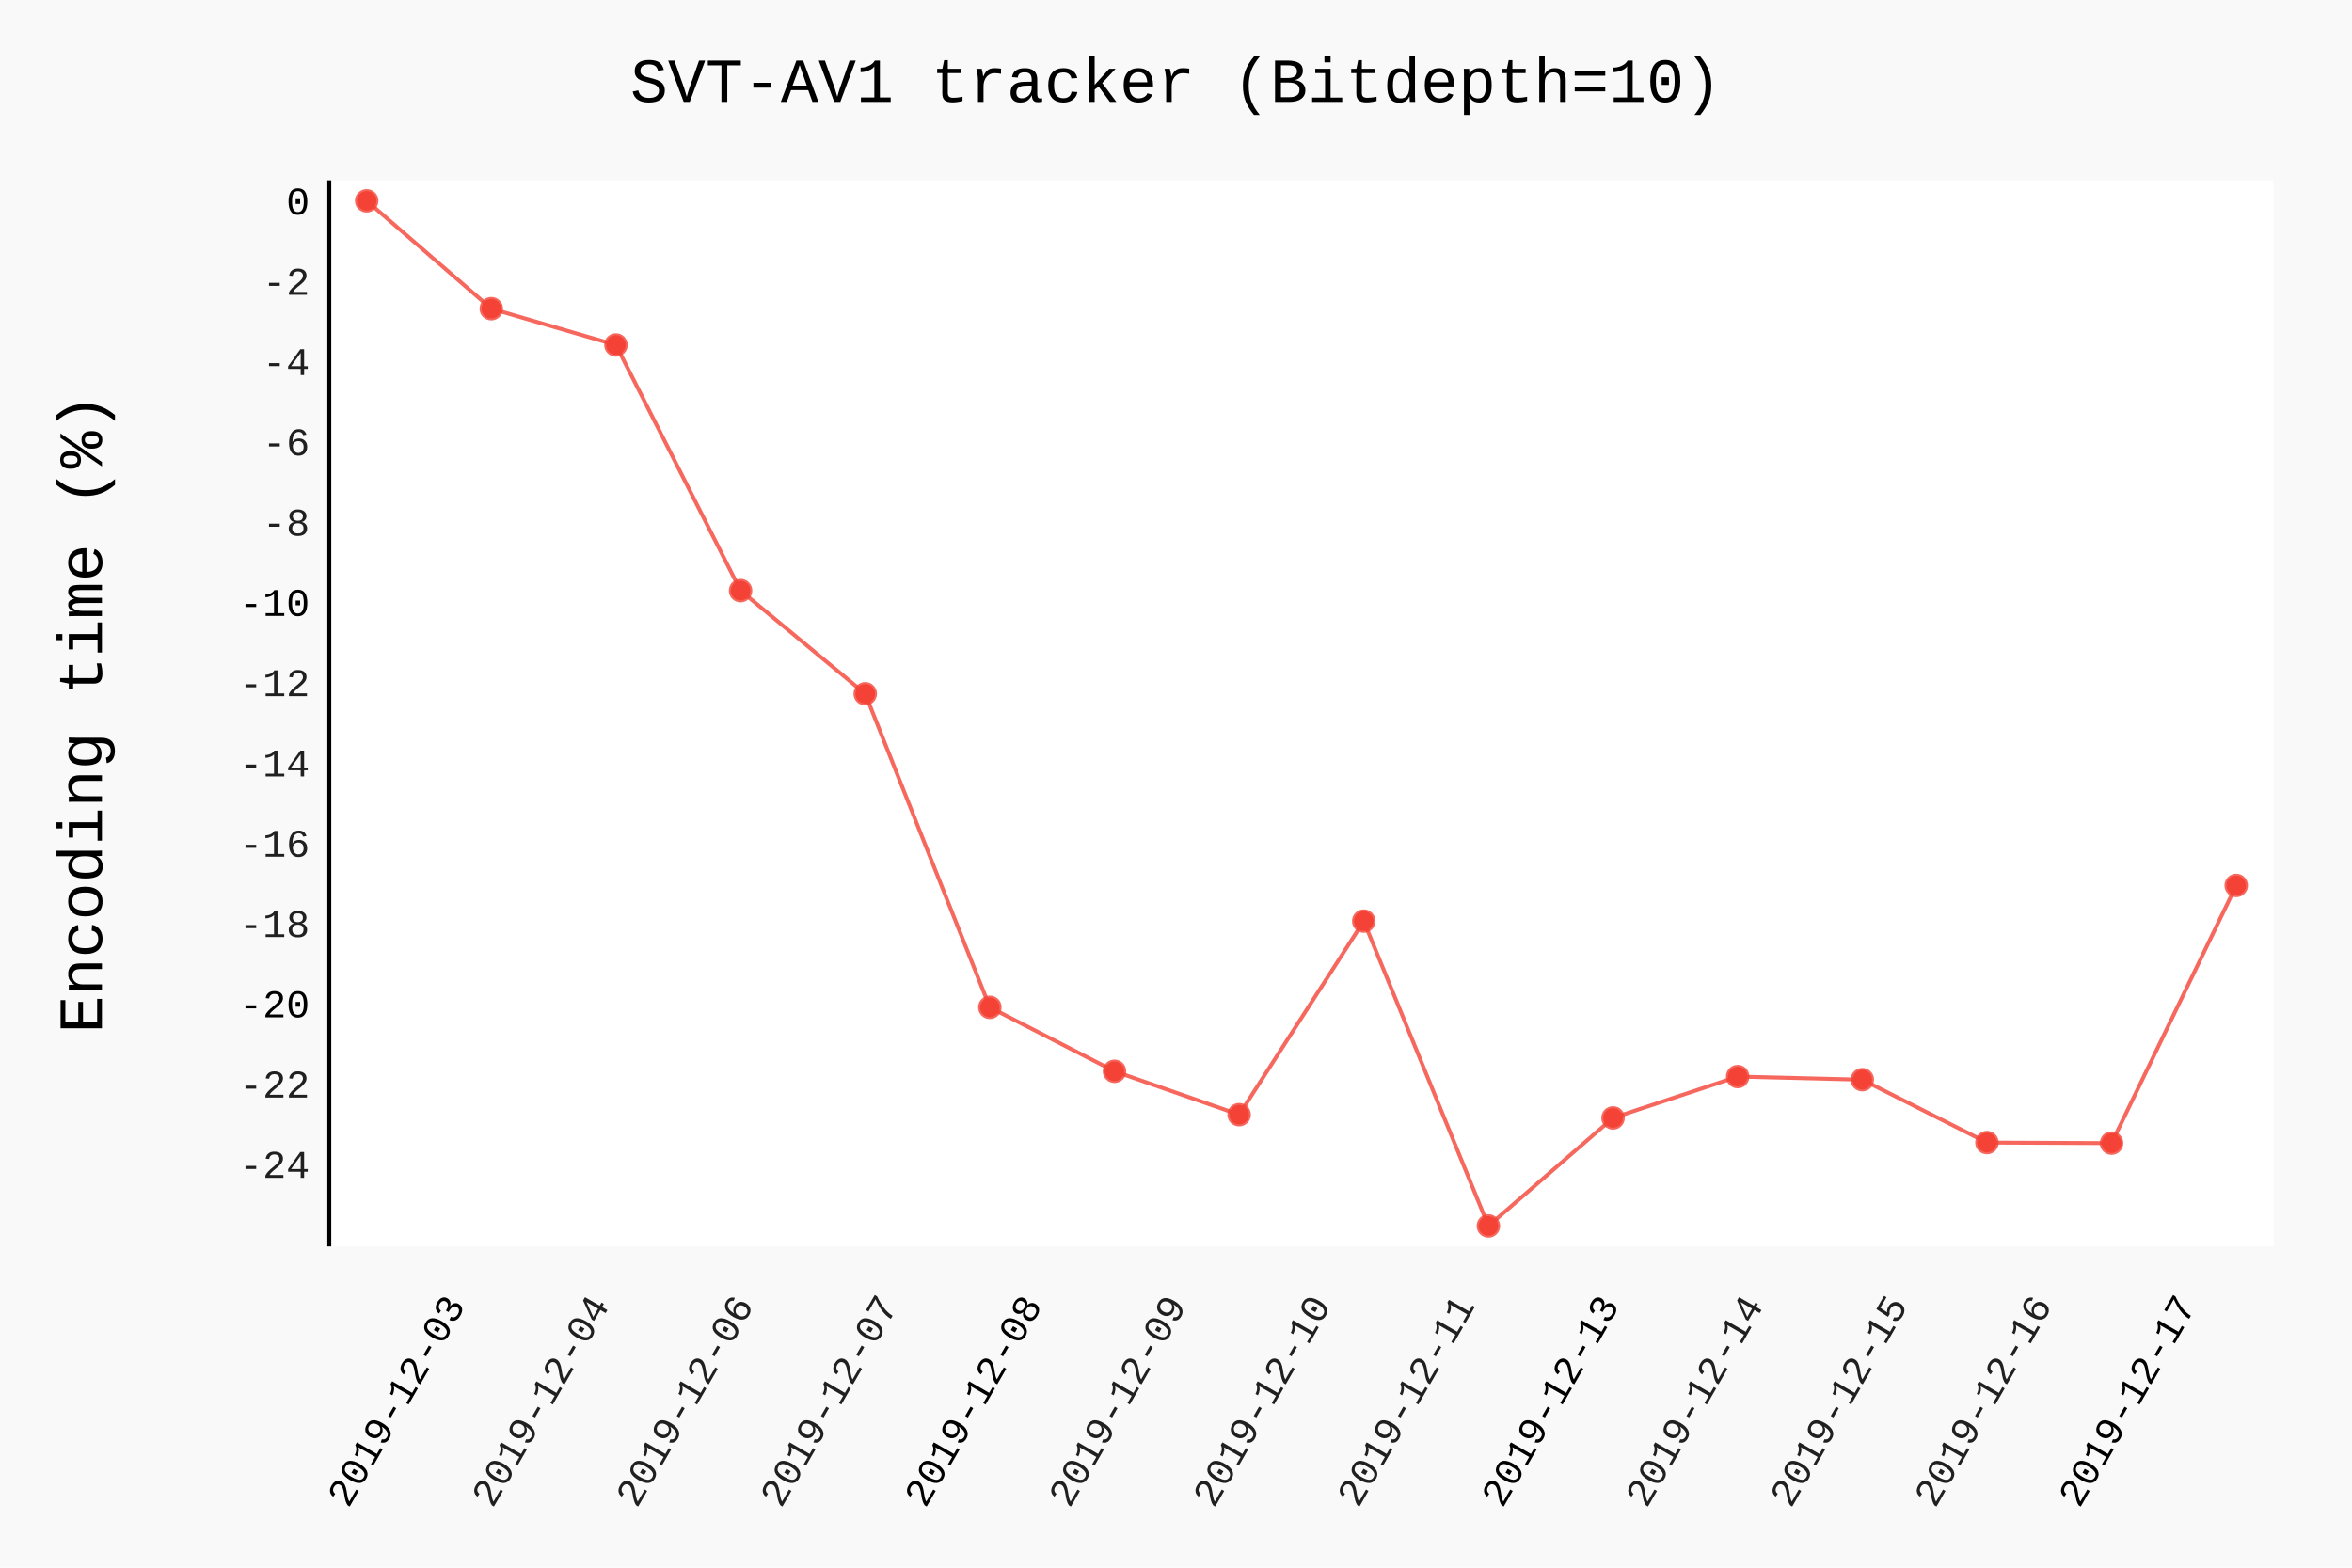
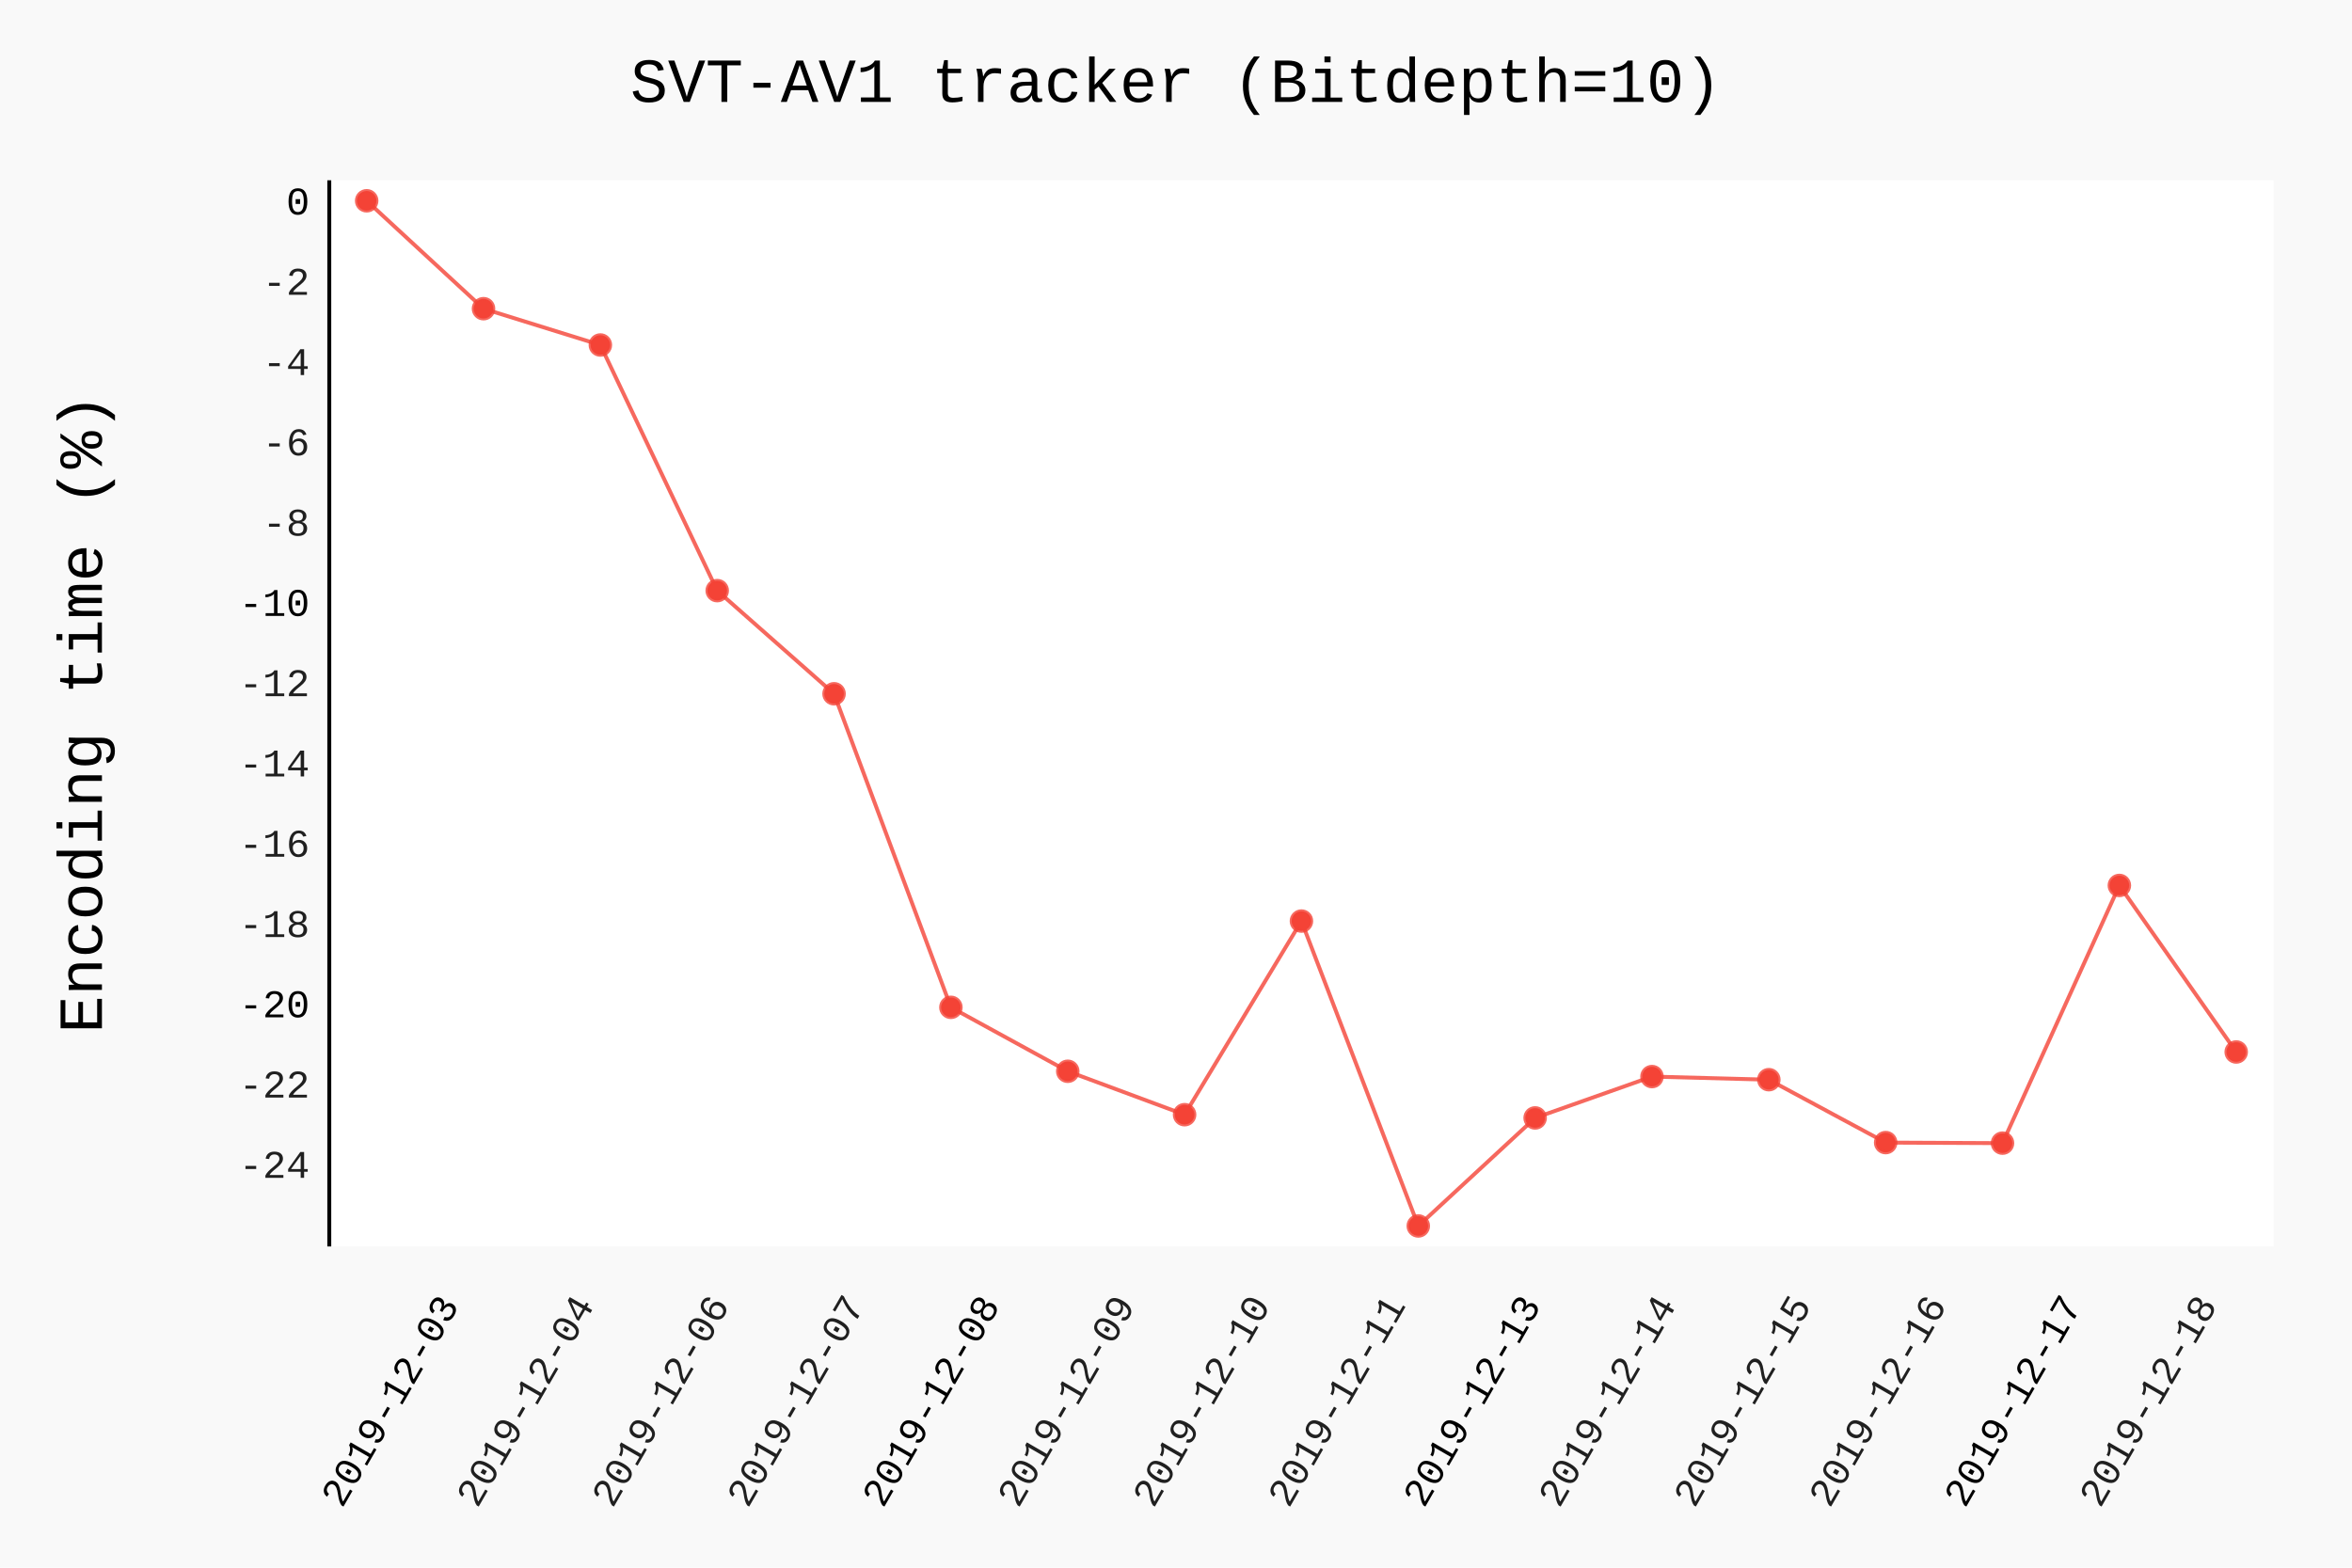
- <svg xmlns="http://www.w3.org/2000/svg" class="pygal-chart" id="chart-25913760-a0b7-4a7f-bdf2-d1f7fc433452" viewBox="0 0 600 400">
+ <svg xmlns="http://www.w3.org/2000/svg" class="pygal-chart" id="chart-12cc9717-2812-47a3-beb8-0723f746c454" viewBox="0 0 600 400">
  <defs>
-     <style type="text/css">#chart-25913760-a0b7-4a7f-bdf2-d1f7fc433452{-webkit-user-select:none;-webkit-font-smoothing:antialiased;font-family:Consolas,"Liberation Mono",Menlo,Courier,monospace}#chart-25913760-a0b7-4a7f-bdf2-d1f7fc433452 .title{font-family:Consolas,"Liberation Mono",Menlo,Courier,monospace;font-size:16px}#chart-25913760-a0b7-4a7f-bdf2-d1f7fc433452 .legends .legend text{font-family:Consolas,"Liberation Mono",Menlo,Courier,monospace;font-size:14px}#chart-25913760-a0b7-4a7f-bdf2-d1f7fc433452 .axis text{font-family:Consolas,"Liberation Mono",Menlo,Courier,monospace;font-size:10px}#chart-25913760-a0b7-4a7f-bdf2-d1f7fc433452 .axis text.major{font-family:Consolas,"Liberation Mono",Menlo,Courier,monospace;font-size:10px}#chart-25913760-a0b7-4a7f-bdf2-d1f7fc433452 .text-overlay text.value{font-family:Consolas,"Liberation Mono",Menlo,Courier,monospace;font-size:16px}#chart-25913760-a0b7-4a7f-bdf2-d1f7fc433452 .text-overlay text.label{font-family:Consolas,"Liberation Mono",Menlo,Courier,monospace;font-size:10px}#chart-25913760-a0b7-4a7f-bdf2-d1f7fc433452 .tooltip{font-family:Consolas,"Liberation Mono",Menlo,Courier,monospace;font-size:14px}#chart-25913760-a0b7-4a7f-bdf2-d1f7fc433452 text.no_data{font-family:Consolas,"Liberation Mono",Menlo,Courier,monospace;font-size:64px}
- #chart-25913760-a0b7-4a7f-bdf2-d1f7fc433452{background-color:rgba(249,249,249,1)}#chart-25913760-a0b7-4a7f-bdf2-d1f7fc433452 path,#chart-25913760-a0b7-4a7f-bdf2-d1f7fc433452 line,#chart-25913760-a0b7-4a7f-bdf2-d1f7fc433452 rect,#chart-25913760-a0b7-4a7f-bdf2-d1f7fc433452 circle{-webkit-transition:150ms;-moz-transition:150ms;transition:150ms}#chart-25913760-a0b7-4a7f-bdf2-d1f7fc433452 .graph &gt; .background{fill:rgba(249,249,249,1)}#chart-25913760-a0b7-4a7f-bdf2-d1f7fc433452 .plot &gt; .background{fill:rgba(255,255,255,1)}#chart-25913760-a0b7-4a7f-bdf2-d1f7fc433452 .graph{fill:rgba(0,0,0,.87)}#chart-25913760-a0b7-4a7f-bdf2-d1f7fc433452 text.no_data{fill:rgba(0,0,0,1)}#chart-25913760-a0b7-4a7f-bdf2-d1f7fc433452 .title{fill:rgba(0,0,0,1)}#chart-25913760-a0b7-4a7f-bdf2-d1f7fc433452 .legends .legend text{fill:rgba(0,0,0,.87)}#chart-25913760-a0b7-4a7f-bdf2-d1f7fc433452 .legends .legend:hover text{fill:rgba(0,0,0,1)}#chart-25913760-a0b7-4a7f-bdf2-d1f7fc433452 .axis .line{stroke:rgba(0,0,0,1)}#chart-25913760-a0b7-4a7f-bdf2-d1f7fc433452 .axis .guide.line{stroke:rgba(0,0,0,.54)}#chart-25913760-a0b7-4a7f-bdf2-d1f7fc433452 .axis .major.line{stroke:rgba(0,0,0,.87)}#chart-25913760-a0b7-4a7f-bdf2-d1f7fc433452 .axis text.major{fill:rgba(0,0,0,1)}#chart-25913760-a0b7-4a7f-bdf2-d1f7fc433452 .axis.y .guides:hover .guide.line,#chart-25913760-a0b7-4a7f-bdf2-d1f7fc433452 .line-graph .axis.x .guides:hover .guide.line,#chart-25913760-a0b7-4a7f-bdf2-d1f7fc433452 .stackedline-graph .axis.x .guides:hover .guide.line,#chart-25913760-a0b7-4a7f-bdf2-d1f7fc433452 .xy-graph .axis.x .guides:hover .guide.line{stroke:rgba(0,0,0,1)}#chart-25913760-a0b7-4a7f-bdf2-d1f7fc433452 .axis .guides:hover text{fill:rgba(0,0,0,1)}#chart-25913760-a0b7-4a7f-bdf2-d1f7fc433452 .reactive{fill-opacity:.7;stroke-opacity:.8}#chart-25913760-a0b7-4a7f-bdf2-d1f7fc433452 .ci{stroke:rgba(0,0,0,.87)}#chart-25913760-a0b7-4a7f-bdf2-d1f7fc433452 .reactive.active,#chart-25913760-a0b7-4a7f-bdf2-d1f7fc433452 .active .reactive{fill-opacity:.8;stroke-opacity:.9;stroke-width:4}#chart-25913760-a0b7-4a7f-bdf2-d1f7fc433452 .ci .reactive.active{stroke-width:1.5}#chart-25913760-a0b7-4a7f-bdf2-d1f7fc433452 .series text{fill:rgba(0,0,0,1)}#chart-25913760-a0b7-4a7f-bdf2-d1f7fc433452 .tooltip rect{fill:rgba(255,255,255,1);stroke:rgba(0,0,0,1);-webkit-transition:opacity 150ms;-moz-transition:opacity 150ms;transition:opacity 150ms}#chart-25913760-a0b7-4a7f-bdf2-d1f7fc433452 .tooltip .label{fill:rgba(0,0,0,.87)}#chart-25913760-a0b7-4a7f-bdf2-d1f7fc433452 .tooltip .label{fill:rgba(0,0,0,.87)}#chart-25913760-a0b7-4a7f-bdf2-d1f7fc433452 .tooltip .legend{font-size:.8em;fill:rgba(0,0,0,.54)}#chart-25913760-a0b7-4a7f-bdf2-d1f7fc433452 .tooltip .x_label{font-size:.6em;fill:rgba(0,0,0,1)}#chart-25913760-a0b7-4a7f-bdf2-d1f7fc433452 .tooltip .xlink{font-size:.5em;text-decoration:underline}#chart-25913760-a0b7-4a7f-bdf2-d1f7fc433452 .tooltip .value{font-size:1.5em}#chart-25913760-a0b7-4a7f-bdf2-d1f7fc433452 .bound{font-size:.5em}#chart-25913760-a0b7-4a7f-bdf2-d1f7fc433452 .max-value{font-size:.75em;fill:rgba(0,0,0,.54)}#chart-25913760-a0b7-4a7f-bdf2-d1f7fc433452 .map-element{fill:rgba(255,255,255,1);stroke:rgba(0,0,0,.54) !important}#chart-25913760-a0b7-4a7f-bdf2-d1f7fc433452 .map-element .reactive{fill-opacity:inherit;stroke-opacity:inherit}#chart-25913760-a0b7-4a7f-bdf2-d1f7fc433452 .color-0,#chart-25913760-a0b7-4a7f-bdf2-d1f7fc433452 .color-0 a:visited{stroke:#F44336;fill:#F44336}#chart-25913760-a0b7-4a7f-bdf2-d1f7fc433452 .text-overlay .color-0 text{fill:black}
- #chart-25913760-a0b7-4a7f-bdf2-d1f7fc433452 text.no_data{text-anchor:middle}#chart-25913760-a0b7-4a7f-bdf2-d1f7fc433452 .guide.line{fill:none}#chart-25913760-a0b7-4a7f-bdf2-d1f7fc433452 .centered{text-anchor:middle}#chart-25913760-a0b7-4a7f-bdf2-d1f7fc433452 .title{text-anchor:middle}#chart-25913760-a0b7-4a7f-bdf2-d1f7fc433452 .legends .legend text{fill-opacity:1}#chart-25913760-a0b7-4a7f-bdf2-d1f7fc433452 .axis.x text{text-anchor:middle}#chart-25913760-a0b7-4a7f-bdf2-d1f7fc433452 .axis.x:not(.web) text[transform]{text-anchor:start}#chart-25913760-a0b7-4a7f-bdf2-d1f7fc433452 .axis.x:not(.web) text[transform].backwards{text-anchor:end}#chart-25913760-a0b7-4a7f-bdf2-d1f7fc433452 .axis.y text{text-anchor:end}#chart-25913760-a0b7-4a7f-bdf2-d1f7fc433452 .axis.y text[transform].backwards{text-anchor:start}#chart-25913760-a0b7-4a7f-bdf2-d1f7fc433452 .axis.y2 text{text-anchor:start}#chart-25913760-a0b7-4a7f-bdf2-d1f7fc433452 .axis.y2 text[transform].backwards{text-anchor:end}#chart-25913760-a0b7-4a7f-bdf2-d1f7fc433452 .axis .guide.line{stroke-dasharray:4,4}#chart-25913760-a0b7-4a7f-bdf2-d1f7fc433452 .axis .major.guide.line{stroke-dasharray:6,6}#chart-25913760-a0b7-4a7f-bdf2-d1f7fc433452 .horizontal .axis.y .guide.line,#chart-25913760-a0b7-4a7f-bdf2-d1f7fc433452 .horizontal .axis.y2 .guide.line,#chart-25913760-a0b7-4a7f-bdf2-d1f7fc433452 .vertical .axis.x .guide.line{opacity:0}#chart-25913760-a0b7-4a7f-bdf2-d1f7fc433452 .horizontal .axis.always_show .guide.line,#chart-25913760-a0b7-4a7f-bdf2-d1f7fc433452 .vertical .axis.always_show .guide.line{opacity:1 !important}#chart-25913760-a0b7-4a7f-bdf2-d1f7fc433452 .axis.y .guides:hover .guide.line,#chart-25913760-a0b7-4a7f-bdf2-d1f7fc433452 .axis.y2 .guides:hover .guide.line,#chart-25913760-a0b7-4a7f-bdf2-d1f7fc433452 .axis.x .guides:hover .guide.line{opacity:1}#chart-25913760-a0b7-4a7f-bdf2-d1f7fc433452 .axis .guides:hover text{opacity:1}#chart-25913760-a0b7-4a7f-bdf2-d1f7fc433452 .nofill{fill:none}#chart-25913760-a0b7-4a7f-bdf2-d1f7fc433452 .subtle-fill{fill-opacity:.2}#chart-25913760-a0b7-4a7f-bdf2-d1f7fc433452 .dot{stroke-width:1px;fill-opacity:1}#chart-25913760-a0b7-4a7f-bdf2-d1f7fc433452 .dot.active{stroke-width:5px}#chart-25913760-a0b7-4a7f-bdf2-d1f7fc433452 .dot.negative{fill:transparent}#chart-25913760-a0b7-4a7f-bdf2-d1f7fc433452 text,#chart-25913760-a0b7-4a7f-bdf2-d1f7fc433452 tspan{stroke:none !important}#chart-25913760-a0b7-4a7f-bdf2-d1f7fc433452 .series text.active{opacity:1}#chart-25913760-a0b7-4a7f-bdf2-d1f7fc433452 .tooltip rect{fill-opacity:.95;stroke-width:.5}#chart-25913760-a0b7-4a7f-bdf2-d1f7fc433452 .tooltip text{fill-opacity:1}#chart-25913760-a0b7-4a7f-bdf2-d1f7fc433452 .showable{visibility:hidden}#chart-25913760-a0b7-4a7f-bdf2-d1f7fc433452 .showable.shown{visibility:visible}#chart-25913760-a0b7-4a7f-bdf2-d1f7fc433452 .gauge-background{fill:rgba(229,229,229,1);stroke:none}#chart-25913760-a0b7-4a7f-bdf2-d1f7fc433452 .bg-lines{stroke:rgba(249,249,249,1);stroke-width:2px}</style>
+     <style type="text/css">#chart-12cc9717-2812-47a3-beb8-0723f746c454{-webkit-user-select:none;-webkit-font-smoothing:antialiased;font-family:Consolas,"Liberation Mono",Menlo,Courier,monospace}#chart-12cc9717-2812-47a3-beb8-0723f746c454 .title{font-family:Consolas,"Liberation Mono",Menlo,Courier,monospace;font-size:16px}#chart-12cc9717-2812-47a3-beb8-0723f746c454 .legends .legend text{font-family:Consolas,"Liberation Mono",Menlo,Courier,monospace;font-size:14px}#chart-12cc9717-2812-47a3-beb8-0723f746c454 .axis text{font-family:Consolas,"Liberation Mono",Menlo,Courier,monospace;font-size:10px}#chart-12cc9717-2812-47a3-beb8-0723f746c454 .axis text.major{font-family:Consolas,"Liberation Mono",Menlo,Courier,monospace;font-size:10px}#chart-12cc9717-2812-47a3-beb8-0723f746c454 .text-overlay text.value{font-family:Consolas,"Liberation Mono",Menlo,Courier,monospace;font-size:16px}#chart-12cc9717-2812-47a3-beb8-0723f746c454 .text-overlay text.label{font-family:Consolas,"Liberation Mono",Menlo,Courier,monospace;font-size:10px}#chart-12cc9717-2812-47a3-beb8-0723f746c454 .tooltip{font-family:Consolas,"Liberation Mono",Menlo,Courier,monospace;font-size:14px}#chart-12cc9717-2812-47a3-beb8-0723f746c454 text.no_data{font-family:Consolas,"Liberation Mono",Menlo,Courier,monospace;font-size:64px}
+ #chart-12cc9717-2812-47a3-beb8-0723f746c454{background-color:rgba(249,249,249,1)}#chart-12cc9717-2812-47a3-beb8-0723f746c454 path,#chart-12cc9717-2812-47a3-beb8-0723f746c454 line,#chart-12cc9717-2812-47a3-beb8-0723f746c454 rect,#chart-12cc9717-2812-47a3-beb8-0723f746c454 circle{-webkit-transition:150ms;-moz-transition:150ms;transition:150ms}#chart-12cc9717-2812-47a3-beb8-0723f746c454 .graph &gt; .background{fill:rgba(249,249,249,1)}#chart-12cc9717-2812-47a3-beb8-0723f746c454 .plot &gt; .background{fill:rgba(255,255,255,1)}#chart-12cc9717-2812-47a3-beb8-0723f746c454 .graph{fill:rgba(0,0,0,.87)}#chart-12cc9717-2812-47a3-beb8-0723f746c454 text.no_data{fill:rgba(0,0,0,1)}#chart-12cc9717-2812-47a3-beb8-0723f746c454 .title{fill:rgba(0,0,0,1)}#chart-12cc9717-2812-47a3-beb8-0723f746c454 .legends .legend text{fill:rgba(0,0,0,.87)}#chart-12cc9717-2812-47a3-beb8-0723f746c454 .legends .legend:hover text{fill:rgba(0,0,0,1)}#chart-12cc9717-2812-47a3-beb8-0723f746c454 .axis .line{stroke:rgba(0,0,0,1)}#chart-12cc9717-2812-47a3-beb8-0723f746c454 .axis .guide.line{stroke:rgba(0,0,0,.54)}#chart-12cc9717-2812-47a3-beb8-0723f746c454 .axis .major.line{stroke:rgba(0,0,0,.87)}#chart-12cc9717-2812-47a3-beb8-0723f746c454 .axis text.major{fill:rgba(0,0,0,1)}#chart-12cc9717-2812-47a3-beb8-0723f746c454 .axis.y .guides:hover .guide.line,#chart-12cc9717-2812-47a3-beb8-0723f746c454 .line-graph .axis.x .guides:hover .guide.line,#chart-12cc9717-2812-47a3-beb8-0723f746c454 .stackedline-graph .axis.x .guides:hover .guide.line,#chart-12cc9717-2812-47a3-beb8-0723f746c454 .xy-graph .axis.x .guides:hover .guide.line{stroke:rgba(0,0,0,1)}#chart-12cc9717-2812-47a3-beb8-0723f746c454 .axis .guides:hover text{fill:rgba(0,0,0,1)}#chart-12cc9717-2812-47a3-beb8-0723f746c454 .reactive{fill-opacity:.7;stroke-opacity:.8}#chart-12cc9717-2812-47a3-beb8-0723f746c454 .ci{stroke:rgba(0,0,0,.87)}#chart-12cc9717-2812-47a3-beb8-0723f746c454 .reactive.active,#chart-12cc9717-2812-47a3-beb8-0723f746c454 .active .reactive{fill-opacity:.8;stroke-opacity:.9;stroke-width:4}#chart-12cc9717-2812-47a3-beb8-0723f746c454 .ci .reactive.active{stroke-width:1.5}#chart-12cc9717-2812-47a3-beb8-0723f746c454 .series text{fill:rgba(0,0,0,1)}#chart-12cc9717-2812-47a3-beb8-0723f746c454 .tooltip rect{fill:rgba(255,255,255,1);stroke:rgba(0,0,0,1);-webkit-transition:opacity 150ms;-moz-transition:opacity 150ms;transition:opacity 150ms}#chart-12cc9717-2812-47a3-beb8-0723f746c454 .tooltip .label{fill:rgba(0,0,0,.87)}#chart-12cc9717-2812-47a3-beb8-0723f746c454 .tooltip .label{fill:rgba(0,0,0,.87)}#chart-12cc9717-2812-47a3-beb8-0723f746c454 .tooltip .legend{font-size:.8em;fill:rgba(0,0,0,.54)}#chart-12cc9717-2812-47a3-beb8-0723f746c454 .tooltip .x_label{font-size:.6em;fill:rgba(0,0,0,1)}#chart-12cc9717-2812-47a3-beb8-0723f746c454 .tooltip .xlink{font-size:.5em;text-decoration:underline}#chart-12cc9717-2812-47a3-beb8-0723f746c454 .tooltip .value{font-size:1.5em}#chart-12cc9717-2812-47a3-beb8-0723f746c454 .bound{font-size:.5em}#chart-12cc9717-2812-47a3-beb8-0723f746c454 .max-value{font-size:.75em;fill:rgba(0,0,0,.54)}#chart-12cc9717-2812-47a3-beb8-0723f746c454 .map-element{fill:rgba(255,255,255,1);stroke:rgba(0,0,0,.54) !important}#chart-12cc9717-2812-47a3-beb8-0723f746c454 .map-element .reactive{fill-opacity:inherit;stroke-opacity:inherit}#chart-12cc9717-2812-47a3-beb8-0723f746c454 .color-0,#chart-12cc9717-2812-47a3-beb8-0723f746c454 .color-0 a:visited{stroke:#F44336;fill:#F44336}#chart-12cc9717-2812-47a3-beb8-0723f746c454 .text-overlay .color-0 text{fill:black}
+ #chart-12cc9717-2812-47a3-beb8-0723f746c454 text.no_data{text-anchor:middle}#chart-12cc9717-2812-47a3-beb8-0723f746c454 .guide.line{fill:none}#chart-12cc9717-2812-47a3-beb8-0723f746c454 .centered{text-anchor:middle}#chart-12cc9717-2812-47a3-beb8-0723f746c454 .title{text-anchor:middle}#chart-12cc9717-2812-47a3-beb8-0723f746c454 .legends .legend text{fill-opacity:1}#chart-12cc9717-2812-47a3-beb8-0723f746c454 .axis.x text{text-anchor:middle}#chart-12cc9717-2812-47a3-beb8-0723f746c454 .axis.x:not(.web) text[transform]{text-anchor:start}#chart-12cc9717-2812-47a3-beb8-0723f746c454 .axis.x:not(.web) text[transform].backwards{text-anchor:end}#chart-12cc9717-2812-47a3-beb8-0723f746c454 .axis.y text{text-anchor:end}#chart-12cc9717-2812-47a3-beb8-0723f746c454 .axis.y text[transform].backwards{text-anchor:start}#chart-12cc9717-2812-47a3-beb8-0723f746c454 .axis.y2 text{text-anchor:start}#chart-12cc9717-2812-47a3-beb8-0723f746c454 .axis.y2 text[transform].backwards{text-anchor:end}#chart-12cc9717-2812-47a3-beb8-0723f746c454 .axis .guide.line{stroke-dasharray:4,4}#chart-12cc9717-2812-47a3-beb8-0723f746c454 .axis .major.guide.line{stroke-dasharray:6,6}#chart-12cc9717-2812-47a3-beb8-0723f746c454 .horizontal .axis.y .guide.line,#chart-12cc9717-2812-47a3-beb8-0723f746c454 .horizontal .axis.y2 .guide.line,#chart-12cc9717-2812-47a3-beb8-0723f746c454 .vertical .axis.x .guide.line{opacity:0}#chart-12cc9717-2812-47a3-beb8-0723f746c454 .horizontal .axis.always_show .guide.line,#chart-12cc9717-2812-47a3-beb8-0723f746c454 .vertical .axis.always_show .guide.line{opacity:1 !important}#chart-12cc9717-2812-47a3-beb8-0723f746c454 .axis.y .guides:hover .guide.line,#chart-12cc9717-2812-47a3-beb8-0723f746c454 .axis.y2 .guides:hover .guide.line,#chart-12cc9717-2812-47a3-beb8-0723f746c454 .axis.x .guides:hover .guide.line{opacity:1}#chart-12cc9717-2812-47a3-beb8-0723f746c454 .axis .guides:hover text{opacity:1}#chart-12cc9717-2812-47a3-beb8-0723f746c454 .nofill{fill:none}#chart-12cc9717-2812-47a3-beb8-0723f746c454 .subtle-fill{fill-opacity:.2}#chart-12cc9717-2812-47a3-beb8-0723f746c454 .dot{stroke-width:1px;fill-opacity:1}#chart-12cc9717-2812-47a3-beb8-0723f746c454 .dot.active{stroke-width:5px}#chart-12cc9717-2812-47a3-beb8-0723f746c454 .dot.negative{fill:transparent}#chart-12cc9717-2812-47a3-beb8-0723f746c454 text,#chart-12cc9717-2812-47a3-beb8-0723f746c454 tspan{stroke:none !important}#chart-12cc9717-2812-47a3-beb8-0723f746c454 .series text.active{opacity:1}#chart-12cc9717-2812-47a3-beb8-0723f746c454 .tooltip rect{fill-opacity:.95;stroke-width:.5}#chart-12cc9717-2812-47a3-beb8-0723f746c454 .tooltip text{fill-opacity:1}#chart-12cc9717-2812-47a3-beb8-0723f746c454 .showable{visibility:hidden}#chart-12cc9717-2812-47a3-beb8-0723f746c454 .showable.shown{visibility:visible}#chart-12cc9717-2812-47a3-beb8-0723f746c454 .gauge-background{fill:rgba(229,229,229,1);stroke:none}#chart-12cc9717-2812-47a3-beb8-0723f746c454 .bg-lines{stroke:rgba(249,249,249,1);stroke-width:2px}</style>
  </defs>
  <g class="graph datetimeline-graph vertical">
    <rect class="background" height="400" width="600" x="0" y="0" />
    <g class="plot" transform="translate(84, 46)">
      <rect class="background" height="272.038" width="496.0" x="0" y="0" />
      <g class="axis y">
        <g class="guides">
          <text class="" x="-5" y="254.532">-24</text>
        </g>
        <g class="guides">
          <text class="" x="-5" y="234.049">-22</text>
        </g>
        <g class="guides">
          <text class="major" x="-5" y="213.565">-20</text>
        </g>
        <g class="guides">
          <text class="" x="-5" y="193.082">-18</text>
        </g>
        <g class="guides">
          <text class="" x="-5" y="172.598">-16</text>
        </g>
        <g class="guides">
          <text class="" x="-5" y="152.115">-14</text>
        </g>
        <g class="guides">
          <text class="" x="-5" y="131.632">-12</text>
        </g>
        <g class="guides">
          <text class="major" x="-5" y="111.148">-10</text>
        </g>
        <g class="guides">
          <text class="" x="-5" y="90.665">-8</text>
        </g>
        <g class="guides">
          <text class="" x="-5" y="70.182">-6</text>
        </g>
        <g class="guides">
          <text class="" x="-5" y="49.698">-4</text>
        </g>
        <g class="guides">
          <text class="" x="-5" y="29.215">-2</text>
        </g>
        <g class="guides">
          <text class="major" x="-5" y="8.732">0</text>
        </g>
      </g>
      <g class="axis x">
        <path class="line" d="M0 0 v272.038" />
        <g class="guides">
-           <path class="major guide line" d="M34.857 0 v272.038" />
-           <text class="major backwards" transform="rotate(300 34.8566 287.0385)" x="34.857" y="287.038">2019-12-03</text>
+           <path class="major guide line" d="M33.274 0 v272.038" />
+           <text class="major backwards" transform="rotate(300 33.27422 287.0385)" x="33.274" y="287.038">2019-12-03</text>
        </g>
        <g class="guides">
-           <path class="guide line" d="M71.656 0 v272.038" />
-           <text class="backwards" transform="rotate(300 71.65622 287.0385)" x="71.656" y="287.038">2019-12-04</text>
+           <path class="guide line" d="M67.774 0 v272.038" />
+           <text class="backwards" transform="rotate(300 67.77386 287.0385)" x="67.774" y="287.038">2019-12-04</text>
        </g>
        <g class="guides">
-           <path class="guide line" d="M108.456 0 v272.038" />
-           <text class="backwards" transform="rotate(300 108.4558 287.0385)" x="108.456" y="287.038">2019-12-06</text>
+           <path class="guide line" d="M102.274 0 v272.038" />
+           <text class="backwards" transform="rotate(300 102.2735 287.0385)" x="102.274" y="287.038">2019-12-06</text>
        </g>
        <g class="guides">
-           <path class="guide line" d="M145.255 0 v272.038" />
-           <text class="backwards" transform="rotate(300 145.2555 287.0385)" x="145.255" y="287.038">2019-12-07</text>
+           <path class="guide line" d="M136.773 0 v272.038" />
+           <text class="backwards" transform="rotate(300 136.7731 287.0385)" x="136.773" y="287.038">2019-12-07</text>
        </g>
        <g class="guides">
-           <path class="major guide line" d="M182.055 0 v272.038" />
-           <text class="major backwards" transform="rotate(300 182.0551 287.0385)" x="182.055" y="287.038">2019-12-08</text>
+           <path class="major guide line" d="M171.273 0 v272.038" />
+           <text class="major backwards" transform="rotate(300 171.2728 287.0385)" x="171.273" y="287.038">2019-12-08</text>
        </g>
        <g class="guides">
-           <path class="guide line" d="M218.855 0 v272.038" />
-           <text class="backwards" transform="rotate(300 218.8547 287.0385)" x="218.855" y="287.038">2019-12-09</text>
+           <path class="guide line" d="M205.772 0 v272.038" />
+           <text class="backwards" transform="rotate(300 205.7724 287.0385)" x="205.772" y="287.038">2019-12-09</text>
        </g>
        <g class="guides">
-           <path class="guide line" d="M255.654 0 v272.038" />
-           <text class="backwards" transform="rotate(300 255.6543 287.0385)" x="255.654" y="287.038">2019-12-10</text>
+           <path class="guide line" d="M240.272 0 v272.038" />
+           <text class="backwards" transform="rotate(300 240.2721 287.0385)" x="240.272" y="287.038">2019-12-10</text>
        </g>
        <g class="guides">
-           <path class="guide line" d="M292.454 0 v272.038" />
-           <text class="backwards" transform="rotate(300 292.4539 287.0385)" x="292.454" y="287.038">2019-12-11</text>
+           <path class="guide line" d="M274.772 0 v272.038" />
+           <text class="backwards" transform="rotate(300 274.7717 287.0385)" x="274.772" y="287.038">2019-12-11</text>
        </g>
        <g class="guides">
-           <path class="major guide line" d="M329.254 0 v272.038" />
-           <text class="major backwards" transform="rotate(300 329.2536 287.0385)" x="329.254" y="287.038">2019-12-13</text>
+           <path class="major guide line" d="M309.271 0 v272.038" />
+           <text class="major backwards" transform="rotate(300 309.2714 287.0385)" x="309.271" y="287.038">2019-12-13</text>
        </g>
        <g class="guides">
-           <path class="guide line" d="M366.053 0 v272.038" />
-           <text class="backwards" transform="rotate(300 366.0532 287.0385)" x="366.053" y="287.038">2019-12-14</text>
+           <path class="guide line" d="M343.771 0 v272.038" />
+           <text class="backwards" transform="rotate(300 343.771 287.0385)" x="343.771" y="287.038">2019-12-14</text>
        </g>
        <g class="guides">
-           <path class="guide line" d="M402.853 0 v272.038" />
-           <text class="backwards" transform="rotate(300 402.8528 287.0385)" x="402.853" y="287.038">2019-12-15</text>
+           <path class="guide line" d="M378.271 0 v272.038" />
+           <text class="backwards" transform="rotate(300 378.2707 287.0385)" x="378.271" y="287.038">2019-12-15</text>
        </g>
        <g class="guides">
-           <path class="guide line" d="M439.652 0 v272.038" />
-           <text class="backwards" transform="rotate(300 439.6524 287.0385)" x="439.652" y="287.038">2019-12-16</text>
+           <path class="guide line" d="M412.77 0 v272.038" />
+           <text class="backwards" transform="rotate(300 412.7703 287.0385)" x="412.77" y="287.038">2019-12-16</text>
        </g>
        <g class="guides">
-           <path class="major guide line" d="M476.452 0 v272.038" />
-           <text class="major backwards" transform="rotate(300 476.452 287.0385)" x="476.452" y="287.038">2019-12-17</text>
+           <path class="major guide line" d="M447.27 0 v272.038" />
+           <text class="major backwards" transform="rotate(300 447.2699 287.0385)" x="447.27" y="287.038">2019-12-17</text>
+         </g>
+         <g class="guides">
+           <path class="guide line" d="M481.77 0 v272.038" />
+           <text class="backwards" transform="rotate(300 481.7696 287.0385)" x="481.77" y="287.038">2019-12-18</text>
        </g>
      </g>
      <g class="series serie-0 color-0">
-         <path class="line reactive nofill" d="M9.538 5.232 L41.333 32.762 73.128 42.027 104.923 104.7 136.718 131.018 168.513 211.025 200.308 227.339 232.103 238.415 263.897 189.015 295.692 266.807 327.487 239.241 359.282 228.693 391.077 229.484 422.872 245.535 454.667 245.676 486.462 179.926" />
+         <path class="line reactive nofill" d="M9.538 5.232 L39.346 32.762 69.154 42.027 98.962 104.7 128.769 131.018 158.577 211.025 188.385 227.339 218.192 238.415 248 189.015 277.808 266.807 307.615 239.241 337.423 228.693 367.231 229.484 397.038 245.535 426.846 245.676 456.654 179.926 486.462 222.417" />
      </g>
    </g>
    <g class="titles">
      <text class="title plot_title" x="300.0" y="26">SVT-AV1 tracker (Bitdepth=10)</text>
      <text class="title" transform="rotate(-90 0 182.0192)" x="0" y="208.019">Encoding time (%)</text>
    </g>
    <g class="plot overlay" transform="translate(84, 46)">
      <g class="series serie-0 color-0">
        <g class="dots">
          <circle class="dot reactive tooltip-trigger" cx="9.538" cy="5.232" r="2.5" />
        </g>
        <g class="dots">
-           <circle class="dot reactive tooltip-trigger" cx="41.333" cy="32.762" r="2.5" />
+           <circle class="dot reactive tooltip-trigger" cx="39.346" cy="32.762" r="2.5" />
        </g>
        <g class="dots">
-           <circle class="dot reactive tooltip-trigger" cx="73.128" cy="42.027" r="2.5" />
+           <circle class="dot reactive tooltip-trigger" cx="69.154" cy="42.027" r="2.5" />
        </g>
        <g class="dots">
-           <circle class="dot reactive tooltip-trigger" cx="104.923" cy="104.7" r="2.5" />
+           <circle class="dot reactive tooltip-trigger" cx="98.962" cy="104.7" r="2.5" />
        </g>
        <g class="dots">
-           <circle class="dot reactive tooltip-trigger" cx="136.718" cy="131.018" r="2.5" />
+           <circle class="dot reactive tooltip-trigger" cx="128.769" cy="131.018" r="2.5" />
        </g>
        <g class="dots">
-           <circle class="dot reactive tooltip-trigger" cx="168.513" cy="211.025" r="2.5" />
+           <circle class="dot reactive tooltip-trigger" cx="158.577" cy="211.025" r="2.5" />
        </g>
        <g class="dots">
-           <circle class="dot reactive tooltip-trigger" cx="200.308" cy="227.339" r="2.5" />
+           <circle class="dot reactive tooltip-trigger" cx="188.385" cy="227.339" r="2.5" />
        </g>
        <g class="dots">
-           <circle class="dot reactive tooltip-trigger" cx="232.103" cy="238.415" r="2.5" />
+           <circle class="dot reactive tooltip-trigger" cx="218.192" cy="238.415" r="2.5" />
        </g>
        <g class="dots">
-           <circle class="dot reactive tooltip-trigger" cx="263.897" cy="189.015" r="2.5" />
+           <circle class="dot reactive tooltip-trigger" cx="248.0" cy="189.015" r="2.5" />
        </g>
        <g class="dots">
-           <circle class="dot reactive tooltip-trigger" cx="295.692" cy="266.807" r="2.5" />
+           <circle class="dot reactive tooltip-trigger" cx="277.808" cy="266.807" r="2.5" />
        </g>
        <g class="dots">
-           <circle class="dot reactive tooltip-trigger" cx="327.487" cy="239.241" r="2.5" />
+           <circle class="dot reactive tooltip-trigger" cx="307.615" cy="239.241" r="2.5" />
        </g>
        <g class="dots">
-           <circle class="dot reactive tooltip-trigger" cx="359.282" cy="228.693" r="2.5" />
+           <circle class="dot reactive tooltip-trigger" cx="337.423" cy="228.693" r="2.5" />
        </g>
        <g class="dots">
-           <circle class="dot reactive tooltip-trigger" cx="391.077" cy="229.484" r="2.5" />
+           <circle class="dot reactive tooltip-trigger" cx="367.231" cy="229.484" r="2.5" />
        </g>
        <g class="dots">
-           <circle class="dot reactive tooltip-trigger" cx="422.872" cy="245.535" r="2.5" />
+           <circle class="dot reactive tooltip-trigger" cx="397.038" cy="245.535" r="2.5" />
        </g>
        <g class="dots">
-           <circle class="dot reactive tooltip-trigger" cx="454.667" cy="245.676" r="2.5" />
+           <circle class="dot reactive tooltip-trigger" cx="426.846" cy="245.676" r="2.5" />
        </g>
        <g class="dots">
-           <circle class="dot reactive tooltip-trigger" cx="486.462" cy="179.926" r="2.5" />
+           <circle class="dot reactive tooltip-trigger" cx="456.654" cy="179.926" r="2.5" />
+         </g>
+         <g class="dots">
+           <circle class="dot reactive tooltip-trigger" cx="486.462" cy="222.417" r="2.5" />
        </g>
      </g>
    </g>
    <g class="plot text-overlay" transform="translate(84, 46)">
      <g class="series serie-0 color-0" />
    </g>
    <g class="plot tooltip-overlay" transform="translate(84, 46)">
      <g class="tooltip" style="opacity: 0" transform="translate(0 0)">
        <rect class="tooltip-box" height="0" rx="0" ry="0" width="0" />
        <g class="text" />
      </g>
    </g>
  </g>
</svg>
